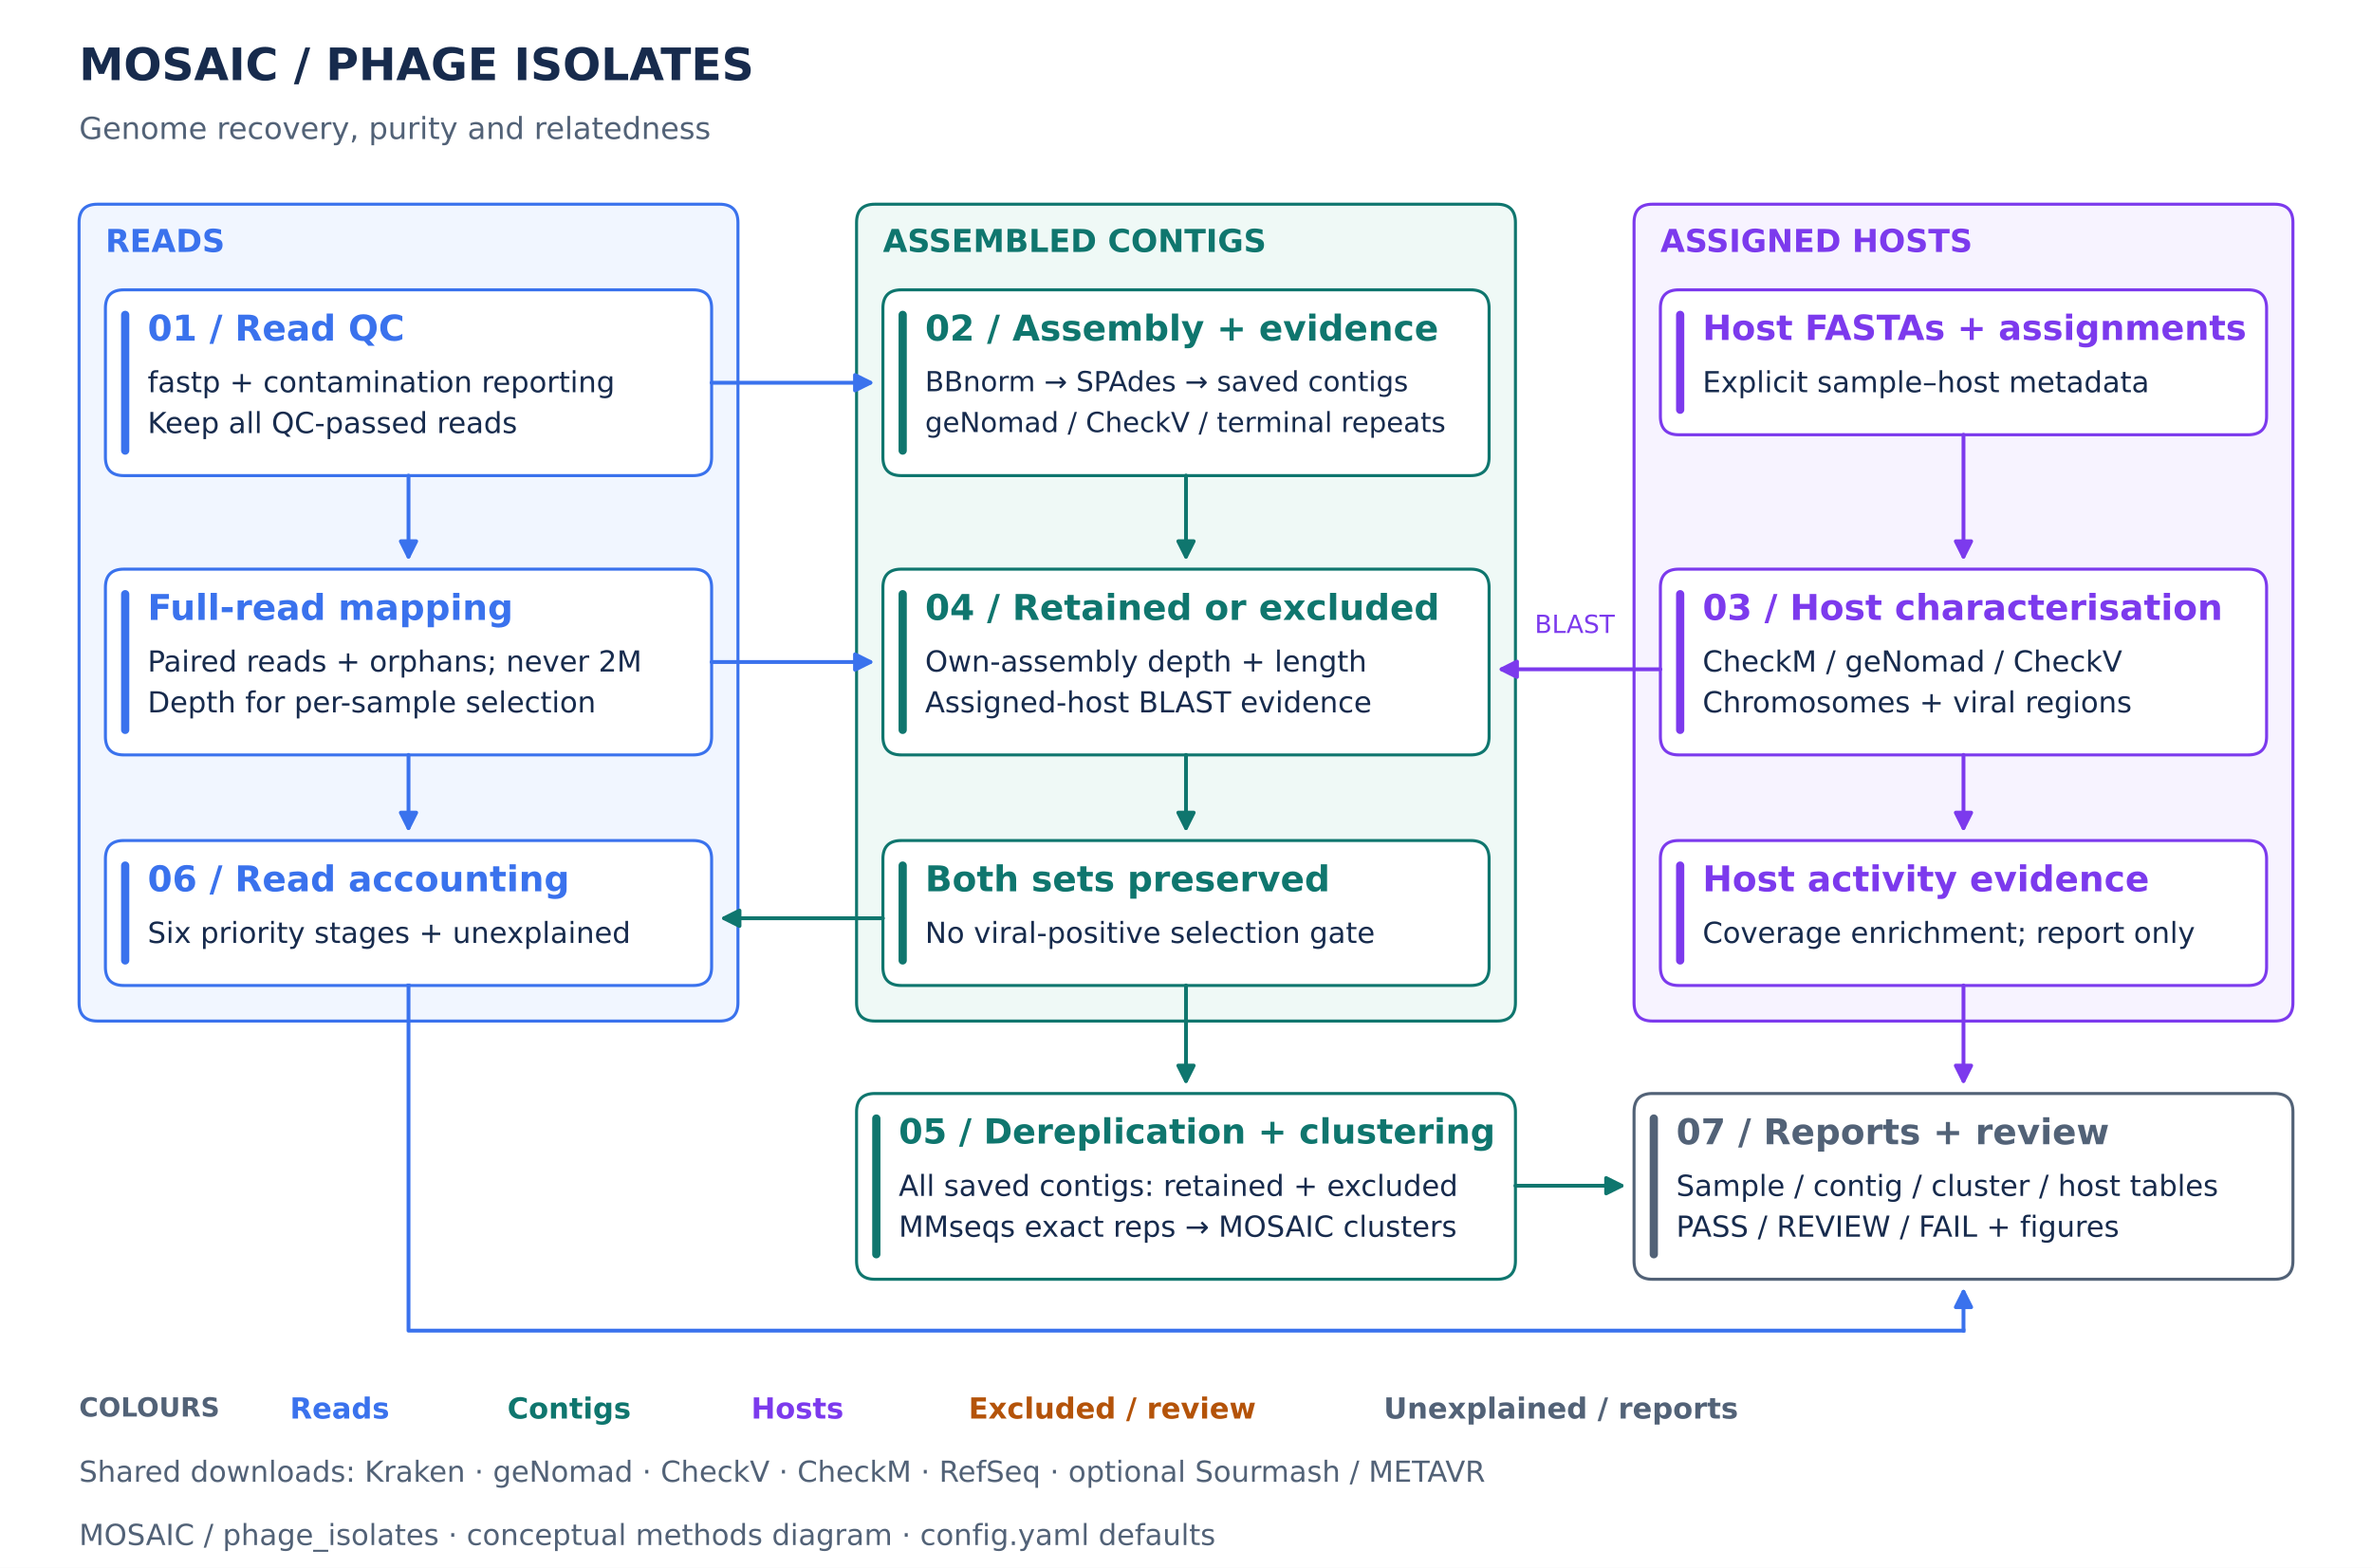
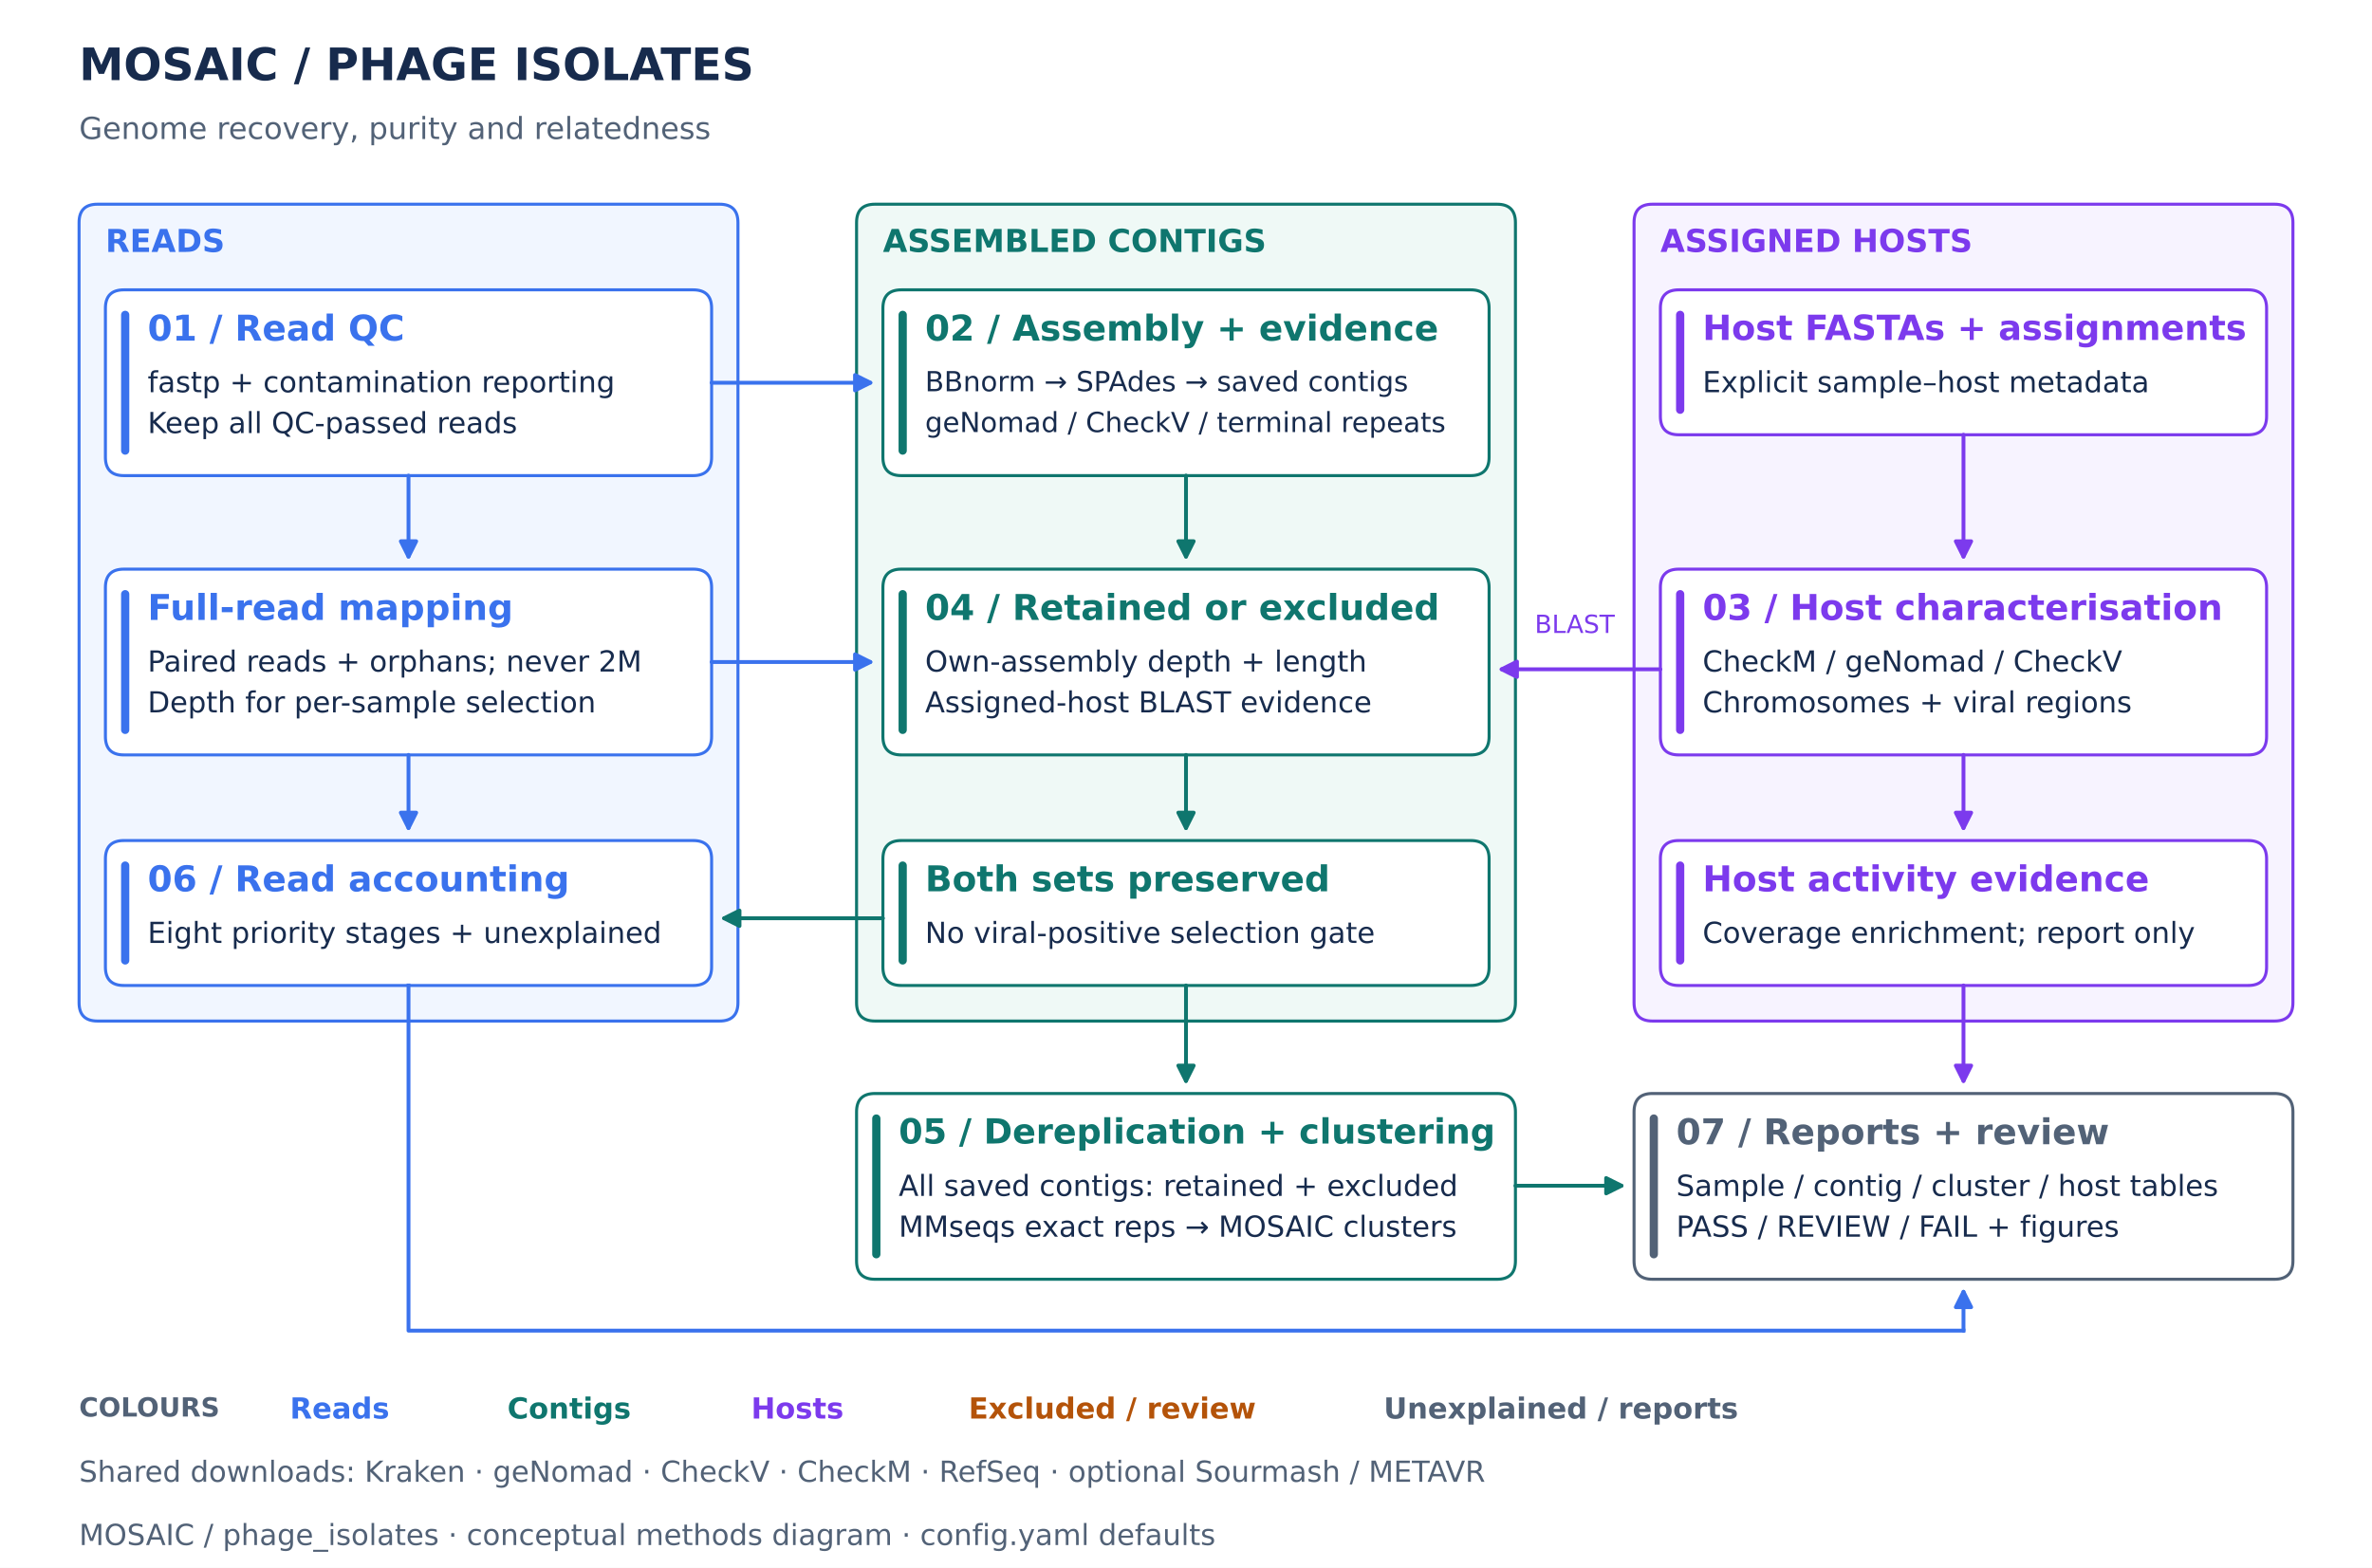
<svg xmlns="http://www.w3.org/2000/svg" width="864pt" height="571.2pt" viewBox="0 0 864 571.2" version="1.1">
  <defs>
    <style type="text/css">*{stroke-linejoin: round; stroke-linecap: butt}</style>
  </defs>
  <g id="figure_1">
    <g id="patch_1">
      <path d="M 0 571.2 L 864 571.2 L 864 0 L 0 0 z " style="fill: #ffffff" />
    </g>
    <g id="axes_1">
      <g id="patch_2">
        <path d="M 35.52 74.4 L 262.08 74.4 Q 268.8 74.4 268.8 81.12 L 268.8 365.28 Q 268.8 372 262.08 372 L 35.52 372 Q 28.8 372 28.8 365.28 L 28.8 81.12 Q 28.8 74.4 35.52 74.4 z " clip-path="url(#p192453c98b)" style="fill: #f1f6ff; stroke: #3a72ed; stroke-width: 1.1; stroke-linejoin: miter" />
      </g>
      <g id="patch_3">
        <path d="M 318.72 74.4 L 545.28 74.4 Q 552 74.4 552 81.12 L 552 365.28 Q 552 372 545.28 372 L 318.72 372 Q 312 372 312 365.28 L 312 81.12 Q 312 74.4 318.72 74.4 z " clip-path="url(#p192453c98b)" style="fill: #eff9f6; stroke: #0f766e; stroke-width: 1.1; stroke-linejoin: miter" />
      </g>
      <g id="patch_4">
        <path d="M 601.92 74.4 L 828.48 74.4 Q 835.2 74.4 835.2 81.12 L 835.2 365.28 Q 835.2 372 828.48 372 L 601.92 372 Q 595.2 372 595.2 365.28 L 595.2 81.12 Q 595.2 74.4 601.92 74.4 z " clip-path="url(#p192453c98b)" style="fill: #f7f3ff; stroke: #7c3aed; stroke-width: 1.1; stroke-linejoin: miter" />
      </g>
      <g id="patch_5">
        <path d="M 45.12 105.6 L 252.48 105.6 Q 259.2 105.6 259.2 112.32 L 259.2 166.56 Q 259.2 173.28 252.48 173.28 L 45.12 173.28 Q 38.4 173.28 38.4 166.56 L 38.4 112.32 Q 38.4 105.6 45.12 105.6 z " clip-path="url(#p192453c98b)" style="fill: #ffffff; stroke: #3a72ed; stroke-width: 1.1; stroke-linejoin: miter" />
      </g>
      <g id="patch_6">
        <path d="M 45.12 207.36 L 252.48 207.36 Q 259.2 207.36 259.2 214.08 L 259.2 268.32 Q 259.2 275.04 252.48 275.04 L 45.12 275.04 Q 38.4 275.04 38.4 268.32 L 38.4 214.08 Q 38.4 207.36 45.12 207.36 z " clip-path="url(#p192453c98b)" style="fill: #ffffff; stroke: #3a72ed; stroke-width: 1.1; stroke-linejoin: miter" />
      </g>
      <g id="patch_7">
        <path d="M 45.12 306.24 L 252.48 306.24 Q 259.2 306.24 259.2 312.96 L 259.2 352.32 Q 259.2 359.04 252.48 359.04 L 45.12 359.04 Q 38.4 359.04 38.4 352.32 L 38.4 312.96 Q 38.4 306.24 45.12 306.24 z " clip-path="url(#p192453c98b)" style="fill: #ffffff; stroke: #3a72ed; stroke-width: 1.1; stroke-linejoin: miter" />
      </g>
      <g id="patch_8">
        <path d="M 148.8 173.28 Q 148.8 188.82 148.8 202.795 " clip-path="url(#p192453c98b)" style="fill: none; stroke: #3a72ed; stroke-width: 1.4; stroke-linecap: round" />
        <path d="M 151.6 197.195 L 148.8 202.795 L 146 197.195 z " clip-path="url(#p192453c98b)" style="fill: #3a72ed; stroke: #3a72ed; stroke-width: 1.4; stroke-linecap: round" />
      </g>
      <g id="patch_9">
        <path d="M 148.8 275.04 Q 148.8 289.141 148.8 301.677 " clip-path="url(#p192453c98b)" style="fill: none; stroke: #3a72ed; stroke-width: 1.4; stroke-linecap: round" />
        <path d="M 151.6 296.077 L 148.8 301.677 L 146 296.077 z " clip-path="url(#p192453c98b)" style="fill: #3a72ed; stroke: #3a72ed; stroke-width: 1.4; stroke-linecap: round" />
      </g>
      <g id="patch_10">
        <path d="M 328.32 105.6 L 535.68 105.6 Q 542.4 105.6 542.4 112.32 L 542.4 166.56 Q 542.4 173.28 535.68 173.28 L 328.32 173.28 Q 321.6 173.28 321.6 166.56 L 321.6 112.32 Q 321.6 105.6 328.32 105.6 z " clip-path="url(#p192453c98b)" style="fill: #ffffff; stroke: #0f766e; stroke-width: 1.1; stroke-linejoin: miter" />
      </g>
      <g id="patch_11">
        <path d="M 328.32 207.36 L 535.68 207.36 Q 542.4 207.36 542.4 214.08 L 542.4 268.32 Q 542.4 275.04 535.68 275.04 L 328.32 275.04 Q 321.6 275.04 321.6 268.32 L 321.6 214.08 Q 321.6 207.36 328.32 207.36 z " clip-path="url(#p192453c98b)" style="fill: #ffffff; stroke: #0f766e; stroke-width: 1.1; stroke-linejoin: miter" />
      </g>
      <g id="patch_12">
        <path d="M 328.32 306.24 L 535.68 306.24 Q 542.4 306.24 542.4 312.96 L 542.4 352.32 Q 542.4 359.04 535.68 359.04 L 328.32 359.04 Q 321.6 359.04 321.6 352.32 L 321.6 312.96 Q 321.6 306.24 328.32 306.24 z " clip-path="url(#p192453c98b)" style="fill: #ffffff; stroke: #0f766e; stroke-width: 1.1; stroke-linejoin: miter" />
      </g>
      <g id="patch_13">
        <path d="M 432 173.28 Q 432 188.82 432 202.795 " clip-path="url(#p192453c98b)" style="fill: none; stroke: #0f766e; stroke-width: 1.4; stroke-linecap: round" />
        <path d="M 434.8 197.195 L 432 202.795 L 429.2 197.195 z " clip-path="url(#p192453c98b)" style="fill: #0f766e; stroke: #0f766e; stroke-width: 1.4; stroke-linecap: round" />
      </g>
      <g id="patch_14">
        <path d="M 432 275.04 Q 432 289.141 432 301.677 " clip-path="url(#p192453c98b)" style="fill: none; stroke: #0f766e; stroke-width: 1.4; stroke-linecap: round" />
        <path d="M 434.8 296.077 L 432 301.677 L 429.2 296.077 z " clip-path="url(#p192453c98b)" style="fill: #0f766e; stroke: #0f766e; stroke-width: 1.4; stroke-linecap: round" />
      </g>
      <g id="patch_15">
        <path d="M 321.6 334.56 Q 291.899 334.56 263.763 334.56 " clip-path="url(#p192453c98b)" style="fill: none; stroke: #0f766e; stroke-width: 1.4; stroke-linecap: round" />
        <path d="M 269.363 337.36 L 263.763 334.56 L 269.363 331.76 z " clip-path="url(#p192453c98b)" style="fill: #0f766e; stroke: #0f766e; stroke-width: 1.4; stroke-linecap: round" />
      </g>
      <g id="patch_16">
        <path d="M 259.2 139.44 Q 288.901 139.44 317.037 139.44 " clip-path="url(#p192453c98b)" style="fill: none; stroke: #3a72ed; stroke-width: 1.4; stroke-linecap: round" />
        <path d="M 311.437 136.64 L 317.037 139.44 L 311.437 142.24 z " clip-path="url(#p192453c98b)" style="fill: #3a72ed; stroke: #3a72ed; stroke-width: 1.4; stroke-linecap: round" />
      </g>
      <g id="patch_17">
        <path d="M 259.2 241.2 Q 288.901 241.2 317.037 241.2 " clip-path="url(#p192453c98b)" style="fill: none; stroke: #3a72ed; stroke-width: 1.4; stroke-linecap: round" />
        <path d="M 311.437 238.4 L 317.037 241.2 L 311.437 244 z " clip-path="url(#p192453c98b)" style="fill: #3a72ed; stroke: #3a72ed; stroke-width: 1.4; stroke-linecap: round" />
      </g>
      <g id="patch_18">
        <path d="M 611.52 105.6 L 818.88 105.6 Q 825.6 105.6 825.6 112.32 L 825.6 151.68 Q 825.6 158.4 818.88 158.4 L 611.52 158.4 Q 604.8 158.4 604.8 151.68 L 604.8 112.32 Q 604.8 105.6 611.52 105.6 z " clip-path="url(#p192453c98b)" style="fill: #ffffff; stroke: #7c3aed; stroke-width: 1.1; stroke-linejoin: miter" />
      </g>
      <g id="patch_19">
        <path d="M 611.52 207.36 L 818.88 207.36 Q 825.6 207.36 825.6 214.08 L 825.6 268.32 Q 825.6 275.04 818.88 275.04 L 611.52 275.04 Q 604.8 275.04 604.8 268.32 L 604.8 214.08 Q 604.8 207.36 611.52 207.36 z " clip-path="url(#p192453c98b)" style="fill: #ffffff; stroke: #7c3aed; stroke-width: 1.1; stroke-linejoin: miter" />
      </g>
      <g id="patch_20">
        <path d="M 611.52 306.24 L 818.88 306.24 Q 825.6 306.24 825.6 312.96 L 825.6 352.32 Q 825.6 359.04 818.88 359.04 L 611.52 359.04 Q 604.8 359.04 604.8 352.32 L 604.8 312.96 Q 604.8 306.24 611.52 306.24 z " clip-path="url(#p192453c98b)" style="fill: #ffffff; stroke: #7c3aed; stroke-width: 1.1; stroke-linejoin: miter" />
      </g>
      <g id="patch_21">
        <path d="M 715.2 158.4 Q 715.2 181.381 715.2 202.798 " clip-path="url(#p192453c98b)" style="fill: none; stroke: #7c3aed; stroke-width: 1.4; stroke-linecap: round" />
        <path d="M 718 197.198 L 715.2 202.798 L 712.4 197.198 z " clip-path="url(#p192453c98b)" style="fill: #7c3aed; stroke: #7c3aed; stroke-width: 1.4; stroke-linecap: round" />
      </g>
      <g id="patch_22">
        <path d="M 715.2 275.04 Q 715.2 289.141 715.2 301.677 " clip-path="url(#p192453c98b)" style="fill: none; stroke: #7c3aed; stroke-width: 1.4; stroke-linecap: round" />
        <path d="M 718 296.077 L 715.2 301.677 L 712.4 296.077 z " clip-path="url(#p192453c98b)" style="fill: #7c3aed; stroke: #7c3aed; stroke-width: 1.4; stroke-linecap: round" />
      </g>
      <g id="patch_23">
        <path d="M 604.8 243.84 Q 575.099 243.84 546.963 243.84 " clip-path="url(#p192453c98b)" style="fill: none; stroke: #7c3aed; stroke-width: 1.4; stroke-linecap: round" />
        <path d="M 552.563 246.64 L 546.963 243.84 L 552.563 241.04 z " clip-path="url(#p192453c98b)" style="fill: #7c3aed; stroke: #7c3aed; stroke-width: 1.4; stroke-linecap: round" />
      </g>
      <g id="patch_24">
        <path d="M 318.72 398.4 L 545.28 398.4 Q 552 398.4 552 405.12 L 552 459.36 Q 552 466.08 545.28 466.08 L 318.72 466.08 Q 312 466.08 312 459.36 L 312 405.12 Q 312 398.4 318.72 398.4 z " clip-path="url(#p192453c98b)" style="fill: #ffffff; stroke: #0f766e; stroke-width: 1.1; stroke-linejoin: miter" />
      </g>
      <g id="patch_25">
        <path d="M 432 359.04 Q 432 377.219 432 393.832 " clip-path="url(#p192453c98b)" style="fill: none; stroke: #0f766e; stroke-width: 1.4; stroke-linecap: round" />
        <path d="M 434.8 388.232 L 432 393.832 L 429.2 388.232 z " clip-path="url(#p192453c98b)" style="fill: #0f766e; stroke: #0f766e; stroke-width: 1.4; stroke-linecap: round" />
      </g>
      <g id="patch_26">
        <path d="M 601.92 398.4 L 828.48 398.4 Q 835.2 398.4 835.2 405.12 L 835.2 459.36 Q 835.2 466.08 828.48 466.08 L 601.92 466.08 Q 595.2 466.08 595.2 459.36 L 595.2 405.12 Q 595.2 398.4 601.92 398.4 z " clip-path="url(#p192453c98b)" style="fill: #ffffff; stroke: #526277; stroke-width: 1.1; stroke-linejoin: miter" />
      </g>
      <g id="patch_27">
        <path d="M 715.2 359.04 Q 715.2 377.219 715.2 393.832 " clip-path="url(#p192453c98b)" style="fill: none; stroke: #7c3aed; stroke-width: 1.4; stroke-linecap: round" />
        <path d="M 718 388.232 L 715.2 393.832 L 712.4 388.232 z " clip-path="url(#p192453c98b)" style="fill: #7c3aed; stroke: #7c3aed; stroke-width: 1.4; stroke-linecap: round" />
      </g>
      <g id="patch_28">
        <path d="M 552 432 Q 572.101 432 590.637 432 " clip-path="url(#p192453c98b)" style="fill: none; stroke: #0f766e; stroke-width: 1.4; stroke-linecap: round" />
        <path d="M 585.037 429.2 L 590.637 432 L 585.037 434.8 z " clip-path="url(#p192453c98b)" style="fill: #0f766e; stroke: #0f766e; stroke-width: 1.4; stroke-linecap: round" />
      </g>
      <g id="patch_29">
        <path d="M 715.2 484.8 Q 715.2 476.941 715.2 470.648 " clip-path="url(#p192453c98b)" style="fill: none; stroke: #3a72ed; stroke-width: 1.4; stroke-linecap: round" />
        <path d="M 712.4 476.248 L 715.2 470.648 L 718 476.248 z " clip-path="url(#p192453c98b)" style="fill: #3a72ed; stroke: #3a72ed; stroke-width: 1.4; stroke-linecap: round" />
      </g>
      <g id="line2d_1">
        <path d="M 45.6 114.72 L 45.6 164.16 " clip-path="url(#p192453c98b)" style="fill: none; stroke: #3a72ed; stroke-width: 3; stroke-linecap: round" />
      </g>
      <g id="line2d_2">
        <path d="M 45.6 216.48 L 45.6 265.92 " clip-path="url(#p192453c98b)" style="fill: none; stroke: #3a72ed; stroke-width: 3; stroke-linecap: round" />
      </g>
      <g id="line2d_3">
        <path d="M 45.6 315.36 L 45.6 349.92 " clip-path="url(#p192453c98b)" style="fill: none; stroke: #3a72ed; stroke-width: 3; stroke-linecap: round" />
      </g>
      <g id="line2d_4">
        <path d="M 328.8 114.72 L 328.8 164.16 " clip-path="url(#p192453c98b)" style="fill: none; stroke: #0f766e; stroke-width: 3; stroke-linecap: round" />
      </g>
      <g id="line2d_5">
        <path d="M 328.8 216.48 L 328.8 265.92 " clip-path="url(#p192453c98b)" style="fill: none; stroke: #0f766e; stroke-width: 3; stroke-linecap: round" />
      </g>
      <g id="line2d_6">
        <path d="M 328.8 315.36 L 328.8 349.92 " clip-path="url(#p192453c98b)" style="fill: none; stroke: #0f766e; stroke-width: 3; stroke-linecap: round" />
      </g>
      <g id="line2d_7">
        <path d="M 612 114.72 L 612 149.28 " clip-path="url(#p192453c98b)" style="fill: none; stroke: #7c3aed; stroke-width: 3; stroke-linecap: round" />
      </g>
      <g id="line2d_8">
        <path d="M 612 216.48 L 612 265.92 " clip-path="url(#p192453c98b)" style="fill: none; stroke: #7c3aed; stroke-width: 3; stroke-linecap: round" />
      </g>
      <g id="line2d_9">
        <path d="M 612 315.36 L 612 349.92 " clip-path="url(#p192453c98b)" style="fill: none; stroke: #7c3aed; stroke-width: 3; stroke-linecap: round" />
      </g>
      <g id="line2d_10">
        <path d="M 319.2 407.52 L 319.2 456.96 " clip-path="url(#p192453c98b)" style="fill: none; stroke: #0f766e; stroke-width: 3; stroke-linecap: round" />
      </g>
      <g id="line2d_11">
        <path d="M 602.4 407.52 L 602.4 456.96 " clip-path="url(#p192453c98b)" style="fill: none; stroke: #526277; stroke-width: 3; stroke-linecap: round" />
      </g>
      <g id="line2d_12">
        <path d="M 148.8 359.04 L 148.8 484.8 L 715.2 484.8 " clip-path="url(#p192453c98b)" style="fill: none; stroke: #3a72ed; stroke-width: 1.4; stroke-linecap: square" />
      </g>
      <g id="text_1">
        <text style="font-weight: 700; font-size: 16.32px; font-family: 'DejaVu Sans'; text-anchor: start; fill: #172b4d" x="28.8" y="29.201" transform="rotate(-0 28.8 29.20065)">MOSAIC / PHAGE ISOLATES</text>
      </g>
      <g id="text_2">
        <text style="font-size: 11.04px; font-family: 'DejaVu Sans'; text-anchor: start; fill: #526277" x="28.8" y="50.629" transform="rotate(-0 28.8 50.62868)">Genome recovery, purity and relatedness</text>
      </g>
      <g id="text_3">
        <text style="font-weight: 700; font-size: 11.52px; font-family: 'DejaVu Sans'; text-anchor: start; fill: #3a72ed" x="38.4" y="91.793" transform="rotate(-0 38.4 91.7934)">READS</text>
      </g>
      <g id="text_4">
        <text style="font-weight: 700; font-size: 11.52px; font-family: 'DejaVu Sans'; text-anchor: start; fill: #0f766e" x="321.6" y="91.793" transform="rotate(-0 321.6 91.7934)">ASSEMBLED CONTIGS</text>
      </g>
      <g id="text_5">
        <text style="font-weight: 700; font-size: 11.52px; font-family: 'DejaVu Sans'; text-anchor: start; fill: #7c3aed" x="604.8" y="91.793" transform="rotate(-0 604.8 91.7934)">ASSIGNED HOSTS</text>
      </g>
      <g id="text_6">
        <text style="font-weight: 700; font-size: 12.96px; font-family: 'DejaVu Sans'; text-anchor: start; fill: #3a72ed" x="53.76" y="124.088" transform="rotate(-0 53.76 124.0876)">01 / Read QC</text>
      </g>
      <g id="text_7">
        <text style="font-size: 10.56px; font-family: 'DejaVu Sans'; text-anchor: start; fill: #172b4d" x="53.76" y="142.904" transform="rotate(-0 53.76 142.904)">fastp + contamination reporting</text>
      </g>
      <g id="text_8">
        <text style="font-size: 10.56px; font-family: 'DejaVu Sans'; text-anchor: start; fill: #172b4d" x="53.76" y="157.784" transform="rotate(-0 53.76 157.784)">Keep all QC-passed reads</text>
      </g>
      <g id="text_9">
        <text style="font-weight: 700; font-size: 12.96px; font-family: 'DejaVu Sans'; text-anchor: start; fill: #3a72ed" x="53.76" y="225.848" transform="rotate(-0 53.76 225.8476)">Full-read mapping</text>
      </g>
      <g id="text_10">
        <text style="font-size: 10.56px; font-family: 'DejaVu Sans'; text-anchor: start; fill: #172b4d" x="53.76" y="244.664" transform="rotate(-0 53.76 244.6639)">Paired reads + orphans; never 2M</text>
      </g>
      <g id="text_11">
        <text style="font-size: 10.56px; font-family: 'DejaVu Sans'; text-anchor: start; fill: #172b4d" x="53.76" y="259.544" transform="rotate(-0 53.76 259.5439)">Depth for per-sample selection</text>
      </g>
      <g id="text_12">
        <text style="font-weight: 700; font-size: 12.96px; font-family: 'DejaVu Sans'; text-anchor: start; fill: #3a72ed" x="53.76" y="324.728" transform="rotate(-0 53.76 324.7276)">06 / Read accounting</text>
      </g>
      <g id="text_13">
-         <text style="font-size: 10.56px; font-family: 'DejaVu Sans'; text-anchor: start; fill: #172b4d" x="53.76" y="343.544" transform="rotate(-0 53.76 343.5439)">Six priority stages + unexplained</text>
+         <text style="font-size: 10.56px; font-family: 'DejaVu Sans'; text-anchor: start; fill: #172b4d" x="53.76" y="343.544" transform="rotate(-0 53.76 343.5439)">Eight priority stages + unexplained</text>
      </g>
      <g id="text_14">
        <text style="font-weight: 700; font-size: 12.96px; font-family: 'DejaVu Sans'; text-anchor: start; fill: #0f766e" x="336.96" y="124.088" transform="rotate(-0 336.96 124.0876)">02 / Assembly + evidence</text>
      </g>
      <g id="text_15">
        <text style="font-size: 10.08px; font-family: 'DejaVu Sans'; text-anchor: start; fill: #172b4d" x="336.96" y="142.539" transform="rotate(-0 336.96 142.5392)">BBnorm → SPAdes → saved contigs</text>
      </g>
      <g id="text_16">
        <text style="font-size: 10.08px; font-family: 'DejaVu Sans'; text-anchor: start; fill: #172b4d" x="336.96" y="157.419" transform="rotate(-0 336.96 157.4192)">geNomad / CheckV / terminal repeats</text>
      </g>
      <g id="text_17">
        <text style="font-weight: 700; font-size: 12.96px; font-family: 'DejaVu Sans'; text-anchor: start; fill: #0f766e" x="336.96" y="225.848" transform="rotate(-0 336.96 225.8476)">04 / Retained or excluded</text>
      </g>
      <g id="text_18">
        <text style="font-size: 10.56px; font-family: 'DejaVu Sans'; text-anchor: start; fill: #172b4d" x="336.96" y="244.664" transform="rotate(-0 336.96 244.6639)">Own-assembly depth + length</text>
      </g>
      <g id="text_19">
        <text style="font-size: 10.56px; font-family: 'DejaVu Sans'; text-anchor: start; fill: #172b4d" x="336.96" y="259.544" transform="rotate(-0 336.96 259.5439)">Assigned-host BLAST evidence</text>
      </g>
      <g id="text_20">
        <text style="font-weight: 700; font-size: 12.96px; font-family: 'DejaVu Sans'; text-anchor: start; fill: #0f766e" x="336.96" y="324.728" transform="rotate(-0 336.96 324.7276)">Both sets preserved</text>
      </g>
      <g id="text_21">
        <text style="font-size: 10.56px; font-family: 'DejaVu Sans'; text-anchor: start; fill: #172b4d" x="336.96" y="343.544" transform="rotate(-0 336.96 343.5439)">No viral-positive selection gate</text>
      </g>
      <g id="text_22">
        <text style="font-weight: 700; font-size: 12.653px; font-family: 'DejaVu Sans'; text-anchor: start; fill: #7c3aed" x="620.16" y="123.854" transform="rotate(-0 620.16 123.8542)">Host FASTAs + assignments</text>
      </g>
      <g id="text_23">
        <text style="font-size: 10.56px; font-family: 'DejaVu Sans'; text-anchor: start; fill: #172b4d" x="620.16" y="142.904" transform="rotate(-0 620.16 142.904)">Explicit sample–host metadata</text>
      </g>
      <g id="text_24">
        <text style="font-weight: 700; font-size: 12.96px; font-family: 'DejaVu Sans'; text-anchor: start; fill: #7c3aed" x="620.16" y="225.848" transform="rotate(-0 620.16 225.8476)">03 / Host characterisation</text>
      </g>
      <g id="text_25">
        <text style="font-size: 10.56px; font-family: 'DejaVu Sans'; text-anchor: start; fill: #172b4d" x="620.16" y="244.664" transform="rotate(-0 620.16 244.6639)">CheckM / geNomad / CheckV</text>
      </g>
      <g id="text_26">
        <text style="font-size: 10.56px; font-family: 'DejaVu Sans'; text-anchor: start; fill: #172b4d" x="620.16" y="259.544" transform="rotate(-0 620.16 259.5439)">Chromosomes + viral regions</text>
      </g>
      <g id="text_27">
        <text style="font-weight: 700; font-size: 12.96px; font-family: 'DejaVu Sans'; text-anchor: start; fill: #7c3aed" x="620.16" y="324.728" transform="rotate(-0 620.16 324.7276)">Host activity evidence</text>
      </g>
      <g id="text_28">
        <text style="font-size: 10.56px; font-family: 'DejaVu Sans'; text-anchor: start; fill: #172b4d" x="620.16" y="343.544" transform="rotate(-0 620.16 343.5439)">Coverage enrichment; report only</text>
      </g>
      <g id="text_29">
        <text style="font-size: 9.12px; font-family: 'DejaVu Sans'; text-anchor: middle; fill: #7c3aed" x="573.6" y="230.61" transform="rotate(-0 573.6 230.6098)">BLAST</text>
      </g>
      <g id="text_30">
        <text style="font-weight: 700; font-size: 12.618px; font-family: 'DejaVu Sans'; text-anchor: start; fill: #0f766e" x="327.36" y="416.628" transform="rotate(-0 327.36 416.6277)">05 / Dereplication + clustering</text>
      </g>
      <g id="text_31">
        <text style="font-size: 10.56px; font-family: 'DejaVu Sans'; text-anchor: start; fill: #172b4d" x="327.36" y="435.704" transform="rotate(-0 327.36 435.704)">All saved contigs: retained + excluded</text>
      </g>
      <g id="text_32">
        <text style="font-size: 10.56px; font-family: 'DejaVu Sans'; text-anchor: start; fill: #172b4d" x="327.36" y="450.584" transform="rotate(-0 327.36 450.584)">MMseqs exact reps → MOSAIC clusters</text>
      </g>
      <g id="text_33">
        <text style="font-weight: 700; font-size: 12.96px; font-family: 'DejaVu Sans'; text-anchor: start; fill: #526277" x="610.56" y="416.888" transform="rotate(-0 610.56 416.8876)">07 / Reports + review</text>
      </g>
      <g id="text_34">
        <text style="font-size: 10.56px; font-family: 'DejaVu Sans'; text-anchor: start; fill: #172b4d" x="610.56" y="435.704" transform="rotate(-0 610.56 435.704)">Sample / contig / cluster / host tables</text>
      </g>
      <g id="text_35">
        <text style="font-size: 10.56px; font-family: 'DejaVu Sans'; text-anchor: start; fill: #172b4d" x="610.56" y="450.584" transform="rotate(-0 610.56 450.584)">PASS / REVIEW / FAIL + figures</text>
      </g>
      <g id="text_36">
        <text style="font-weight: 700; font-size: 9.6px; font-family: 'DejaVu Sans'; text-anchor: start; fill: #526277" x="28.8" y="516.095" transform="rotate(-0 28.8 516.0945)">COLOURS</text>
      </g>
      <g id="text_37">
        <text style="font-weight: 700; font-size: 10.56px; font-family: 'DejaVu Sans'; text-anchor: start; fill: #3a72ed" x="105.6" y="516.824" transform="rotate(-0 105.6 516.8239)">Reads</text>
      </g>
      <g id="text_38">
        <text style="font-weight: 700; font-size: 10.56px; font-family: 'DejaVu Sans'; text-anchor: start; fill: #0f766e" x="184.8" y="516.824" transform="rotate(-0 184.8 516.8239)">Contigs</text>
      </g>
      <g id="text_39">
        <text style="font-weight: 700; font-size: 10.56px; font-family: 'DejaVu Sans'; text-anchor: start; fill: #7c3aed" x="273.6" y="516.824" transform="rotate(-0 273.6 516.8239)">Hosts</text>
      </g>
      <g id="text_40">
        <text style="font-weight: 700; font-size: 10.56px; font-family: 'DejaVu Sans'; text-anchor: start; fill: #b45309" x="352.8" y="516.824" transform="rotate(-0 352.8 516.8239)">Excluded / review</text>
      </g>
      <g id="text_41">
        <text style="font-weight: 700; font-size: 10.56px; font-family: 'DejaVu Sans'; text-anchor: start; fill: #526277" x="504" y="516.824" transform="rotate(-0 504 516.8239)">Unexplained / reports</text>
      </g>
      <g id="text_42">
        <text style="font-size: 10.56px; font-family: 'DejaVu Sans'; text-anchor: start; fill: #526277" x="28.8" y="539.864" transform="rotate(-0 28.8 539.864)">Shared downloads: Kraken · geNomad · CheckV · CheckM · RefSeq · optional Sourmash / METAVR</text>
      </g>
      <g id="text_43">
        <text style="font-size: 10.56px; font-family: 'DejaVu Sans'; text-anchor: start; fill: #526277" x="28.8" y="562.904" transform="rotate(-0 28.8 562.904)">MOSAIC / phage_isolates · conceptual methods diagram · config.yaml defaults</text>
      </g>
    </g>
  </g>
  <defs>
    <clipPath id="p192453c98b">
      <rect x="0" y="0" width="864" height="571.2" />
    </clipPath>
  </defs>
</svg>
